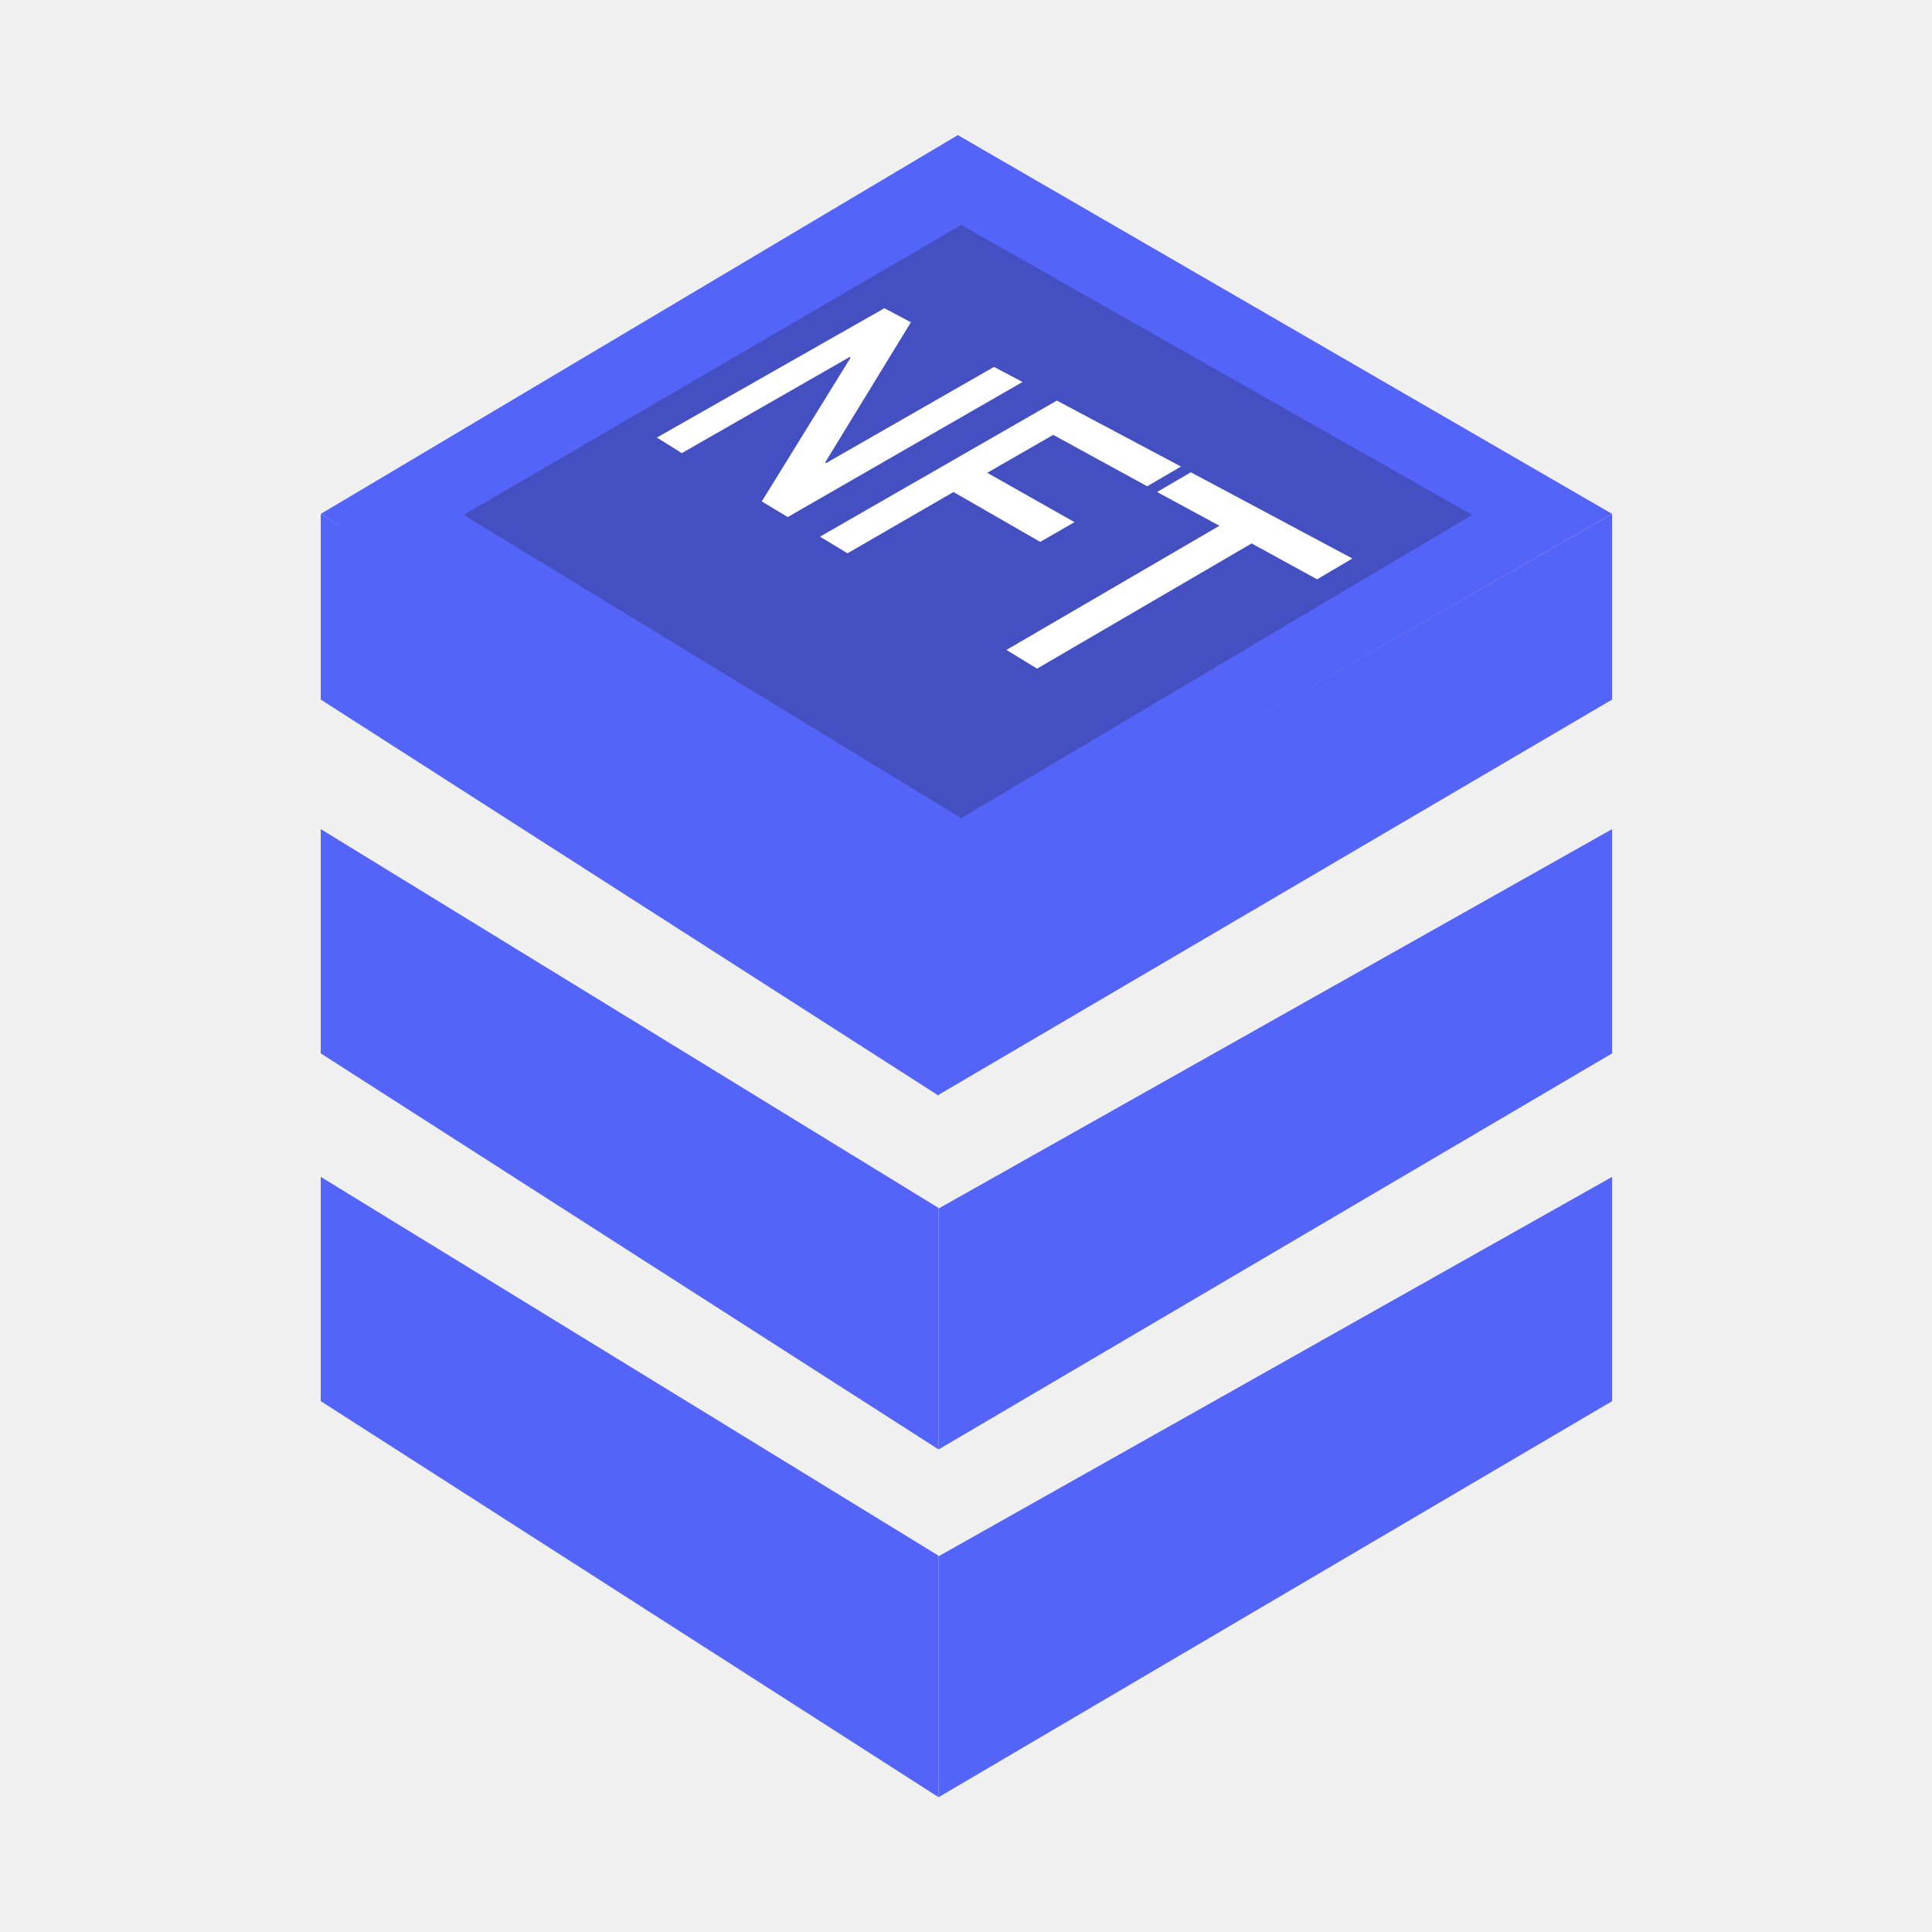
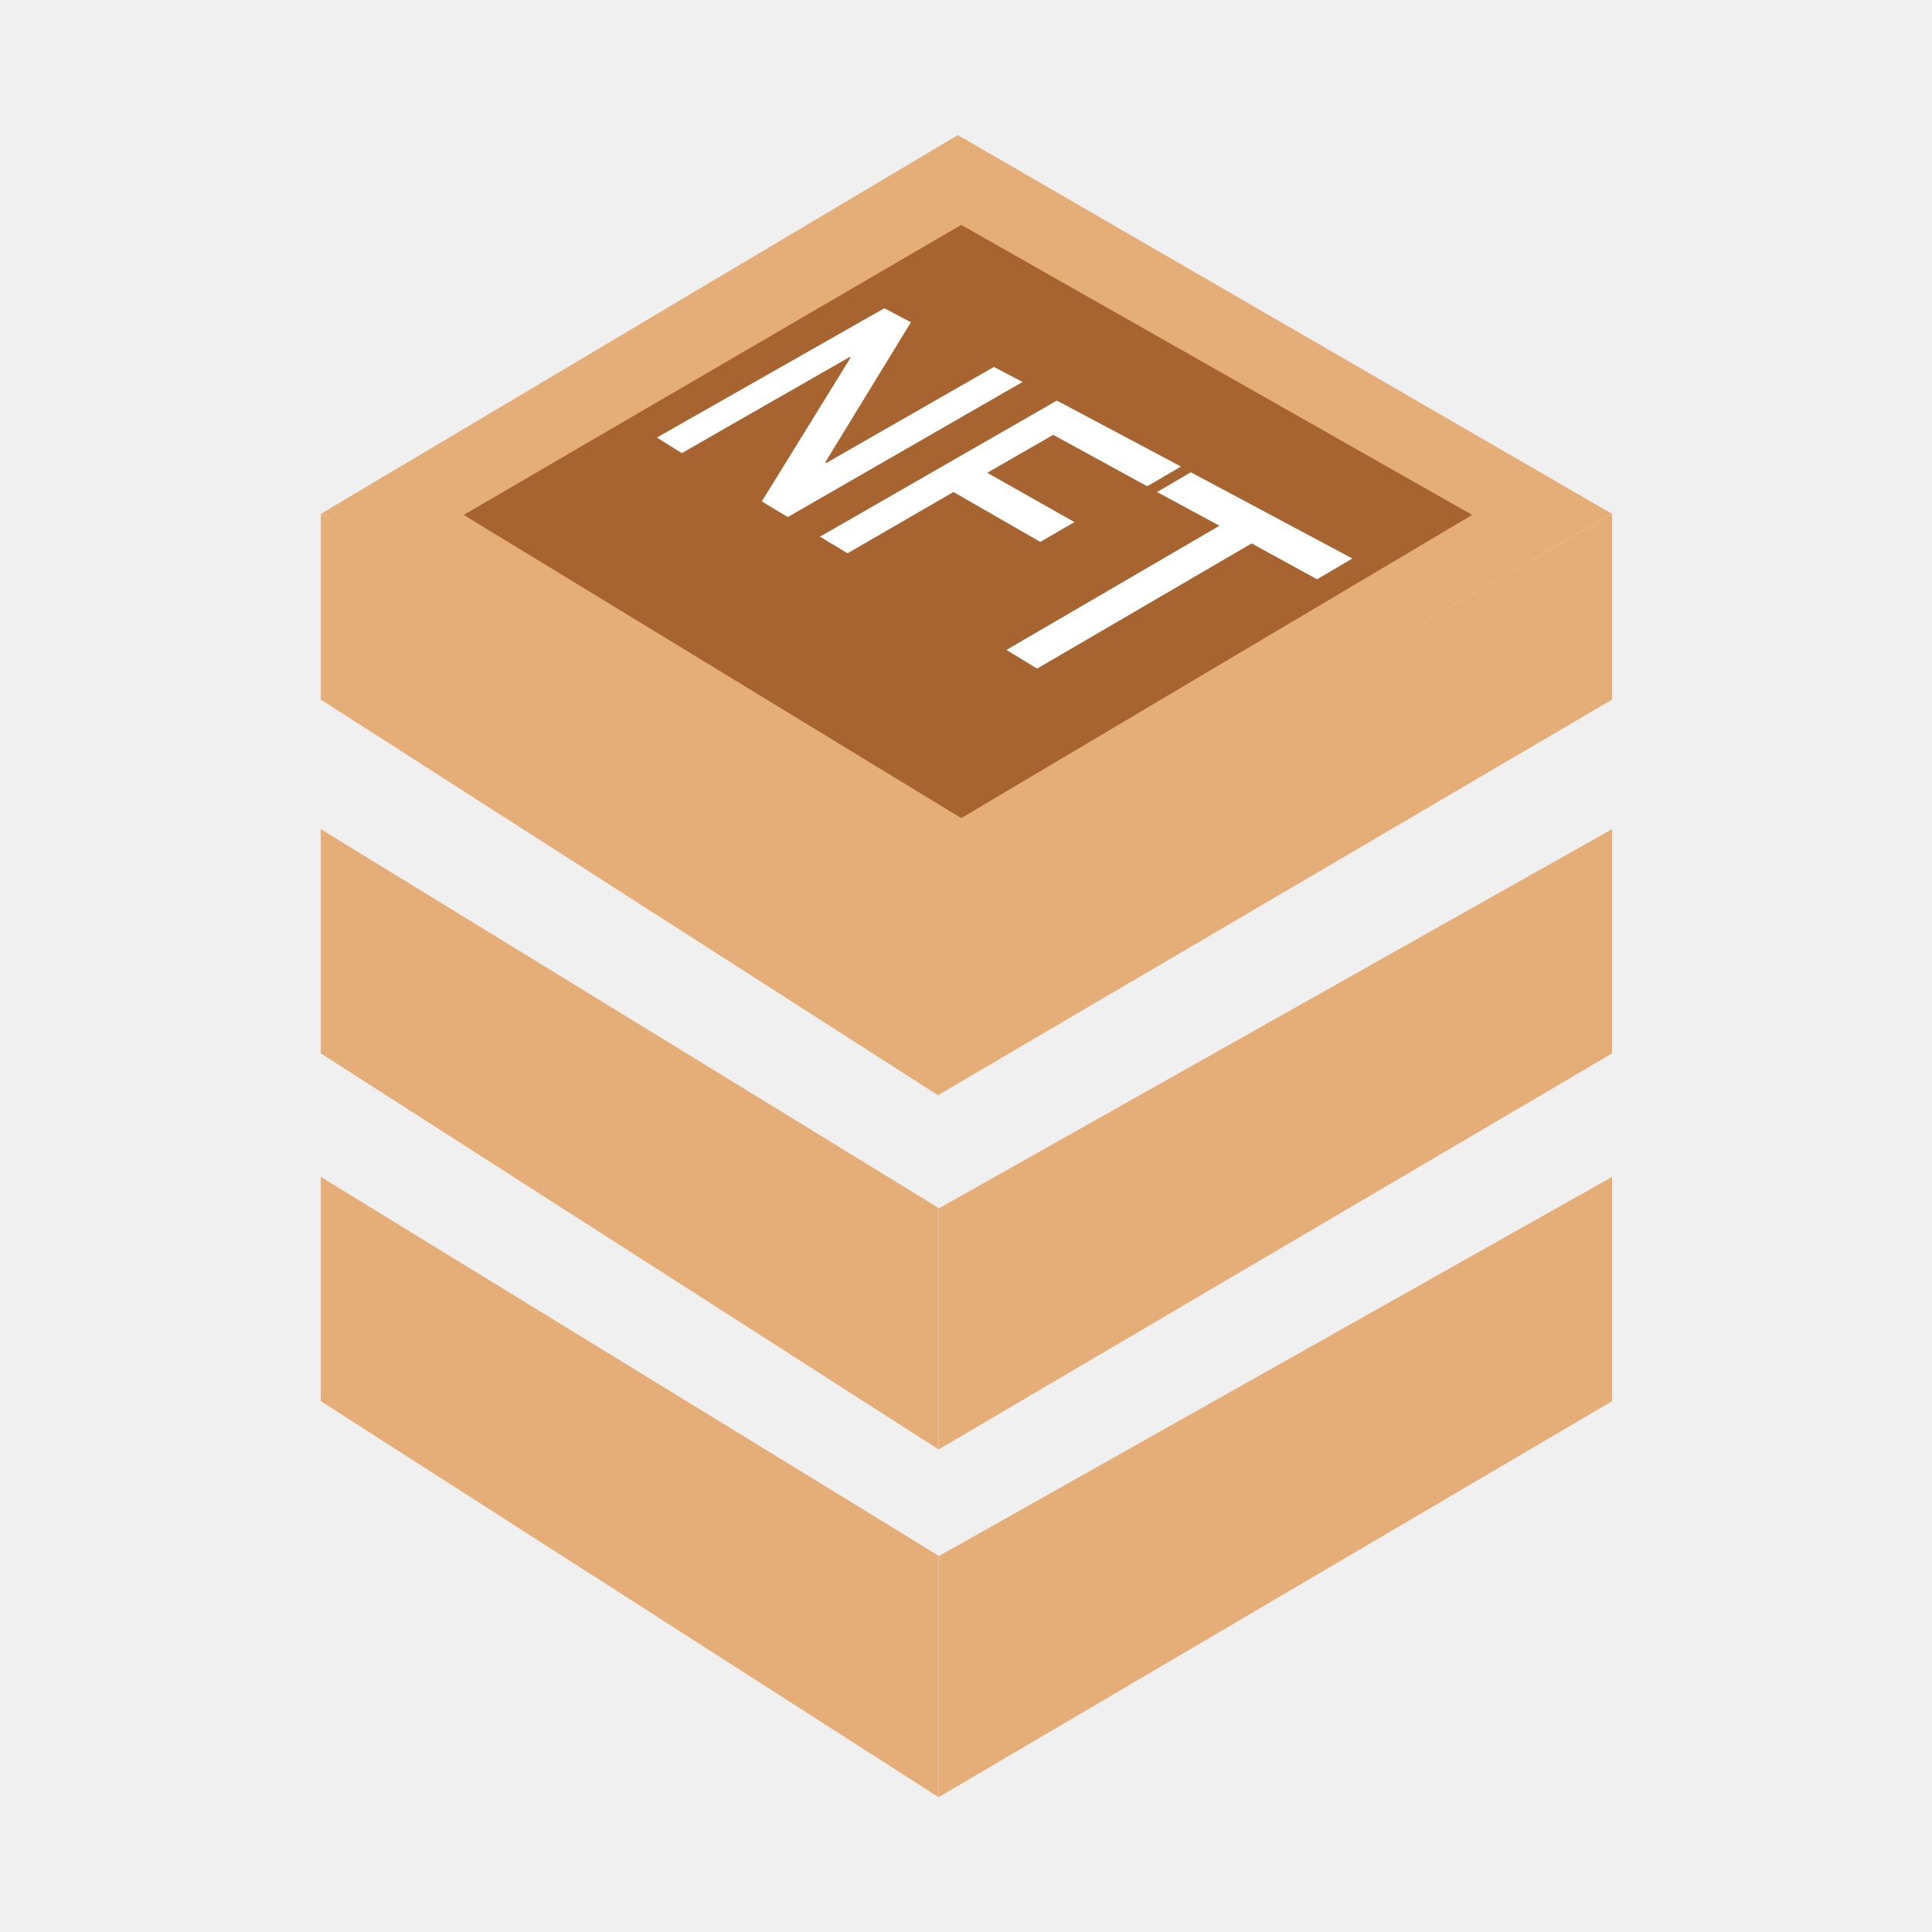
<svg xmlns="http://www.w3.org/2000/svg" width="50" height="50" viewBox="0 0 50 50" fill="none">
-   <path d="M24.289 31.261L8.301 21.457V27.261L24.289 37.51V31.261Z" fill="#5464F8" />
-   <path d="M24.289 31.277L41.722 21.457V27.261L24.289 37.512V31.277Z" fill="#5464F8" />
-   <path d="M24.289 40.261L8.301 30.457V36.261L24.289 46.51V40.261Z" fill="#5464F8" />
-   <path d="M24.289 40.277L41.722 30.457V36.261L24.289 46.512V40.277Z" fill="#5464F8" />
-   <path d="M24.289 23.104L8.301 13.301V18.104L24.289 28.354V23.104Z" fill="#5464F8" />
-   <path d="M24.269 23.295L41.722 13.301V18.104L24.269 28.346V23.295Z" fill="#5464F8" />
-   <path d="M41.722 13.3L24.789 3.496L8.301 13.3L24.289 23.299L41.722 13.3Z" fill="#5464F8" />
-   <path d="M38.1 13.326L24.876 5.82L12 13.326L24.876 21.173L38.1 13.326Z" fill="#4450C1" />
+   <path d="M24.289 31.261L8.301 21.457V27.261L24.289 37.51V31.261Z" fill="#e5ae78" />
+   <path d="M24.289 31.277L41.722 21.457V27.261L24.289 37.512V31.277Z" fill="#e5ae78" />
+   <path d="M24.289 40.261L8.301 30.457V36.261L24.289 46.51V40.261Z" fill="#e5ae78" />
+   <path d="M24.289 40.277L41.722 30.457V36.261L24.289 46.512V40.277Z" fill="#e5ae78" />
+   <path d="M24.289 23.104L8.301 13.301V18.104L24.289 28.354V23.104Z" fill="#e5ae78" />
+   <path d="M24.269 23.295L41.722 13.301V18.104L24.269 28.346V23.295Z" fill="#e5ae78" />
+   <path d="M41.722 13.3L24.789 3.496L8.301 13.3L24.289 23.299L41.722 13.3Z" fill="#e5ae78" />
+   <path d="M38.1 13.326L24.876 5.82L12 13.326L24.876 21.173L38.1 13.326Z" fill="#a86430" />
  <path d="M23.574 8.34L21.355 11.969L21.382 11.983L25.724 9.496L26.464 9.885L20.388 13.381L19.715 12.977L22.014 9.254L21.987 9.24L17.645 11.727L17 11.324L22.888 7.977L23.574 8.34Z" fill="white" />
  <path d="M30.564 12.074L29.69 12.585L27.257 11.254L25.55 12.236L27.808 13.513L26.921 14.024L24.676 12.733L21.934 14.319L21.221 13.889L27.351 10.367L30.564 12.074Z" fill="white" />
  <path d="M35 14.454L34.086 14.992L32.392 14.064L26.84 17.304L26.047 16.82L31.559 13.607L29.945 12.733L30.819 12.223L35 14.454Z" fill="white" />
</svg>
